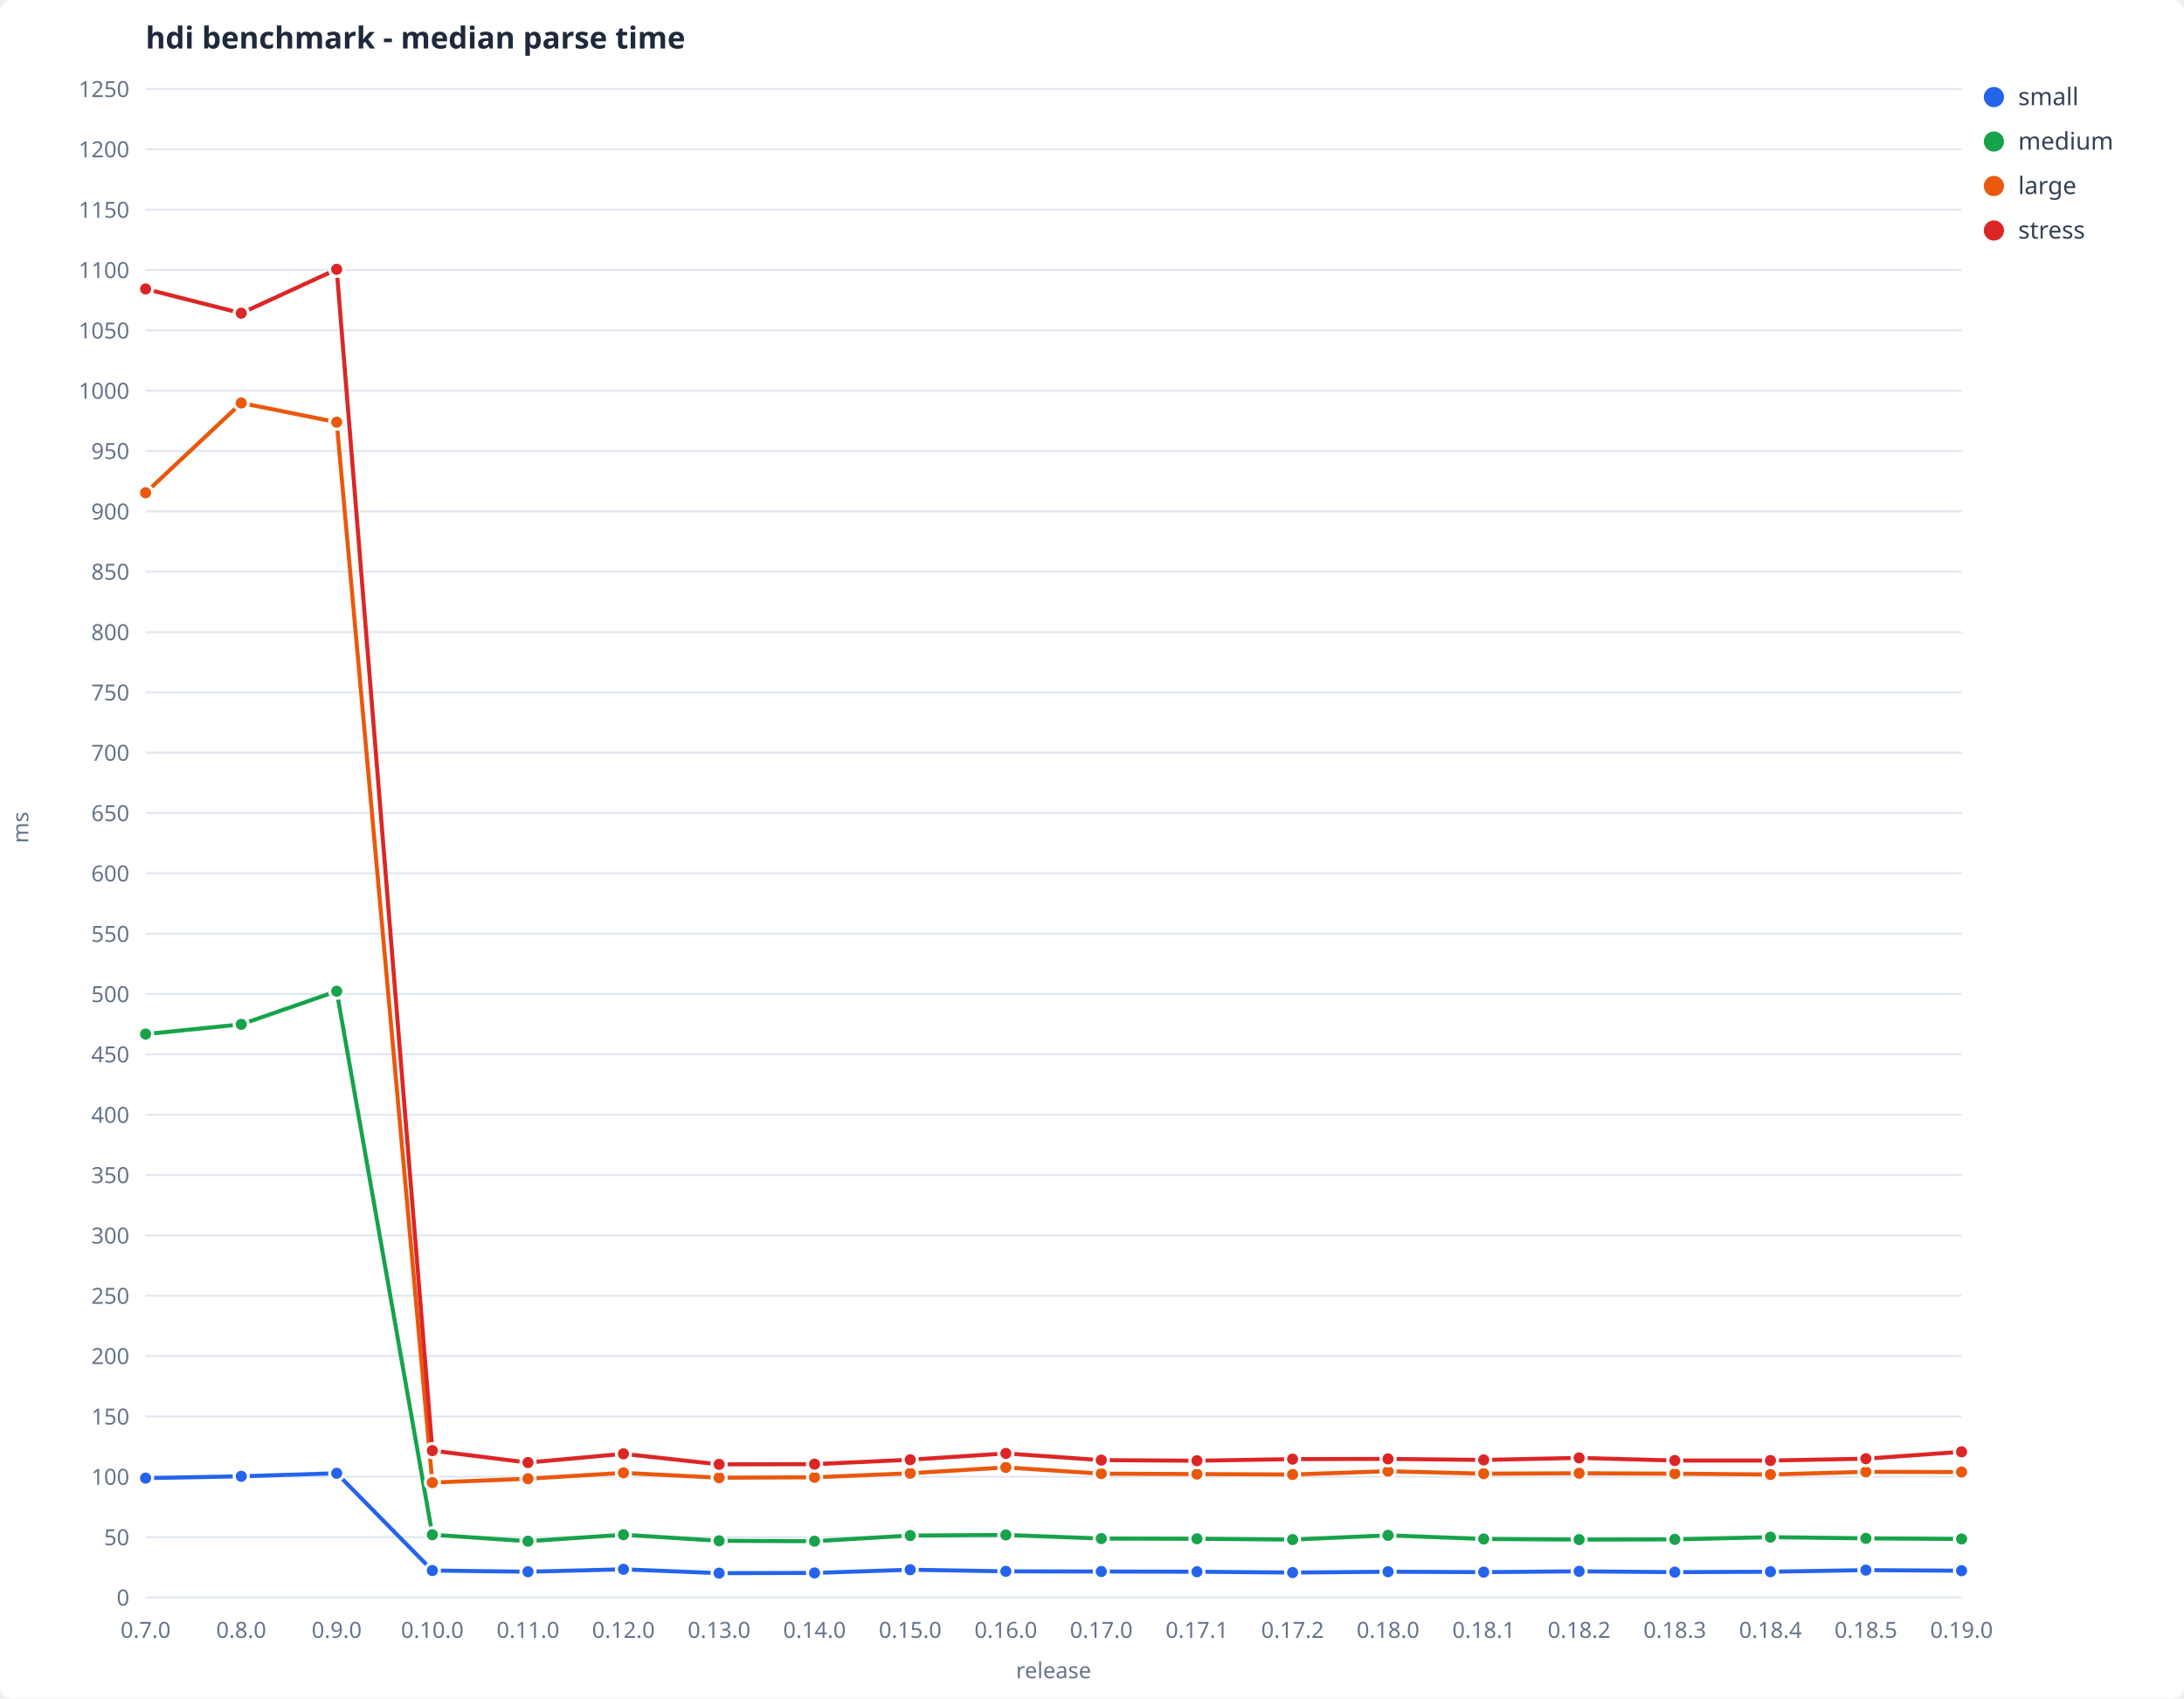
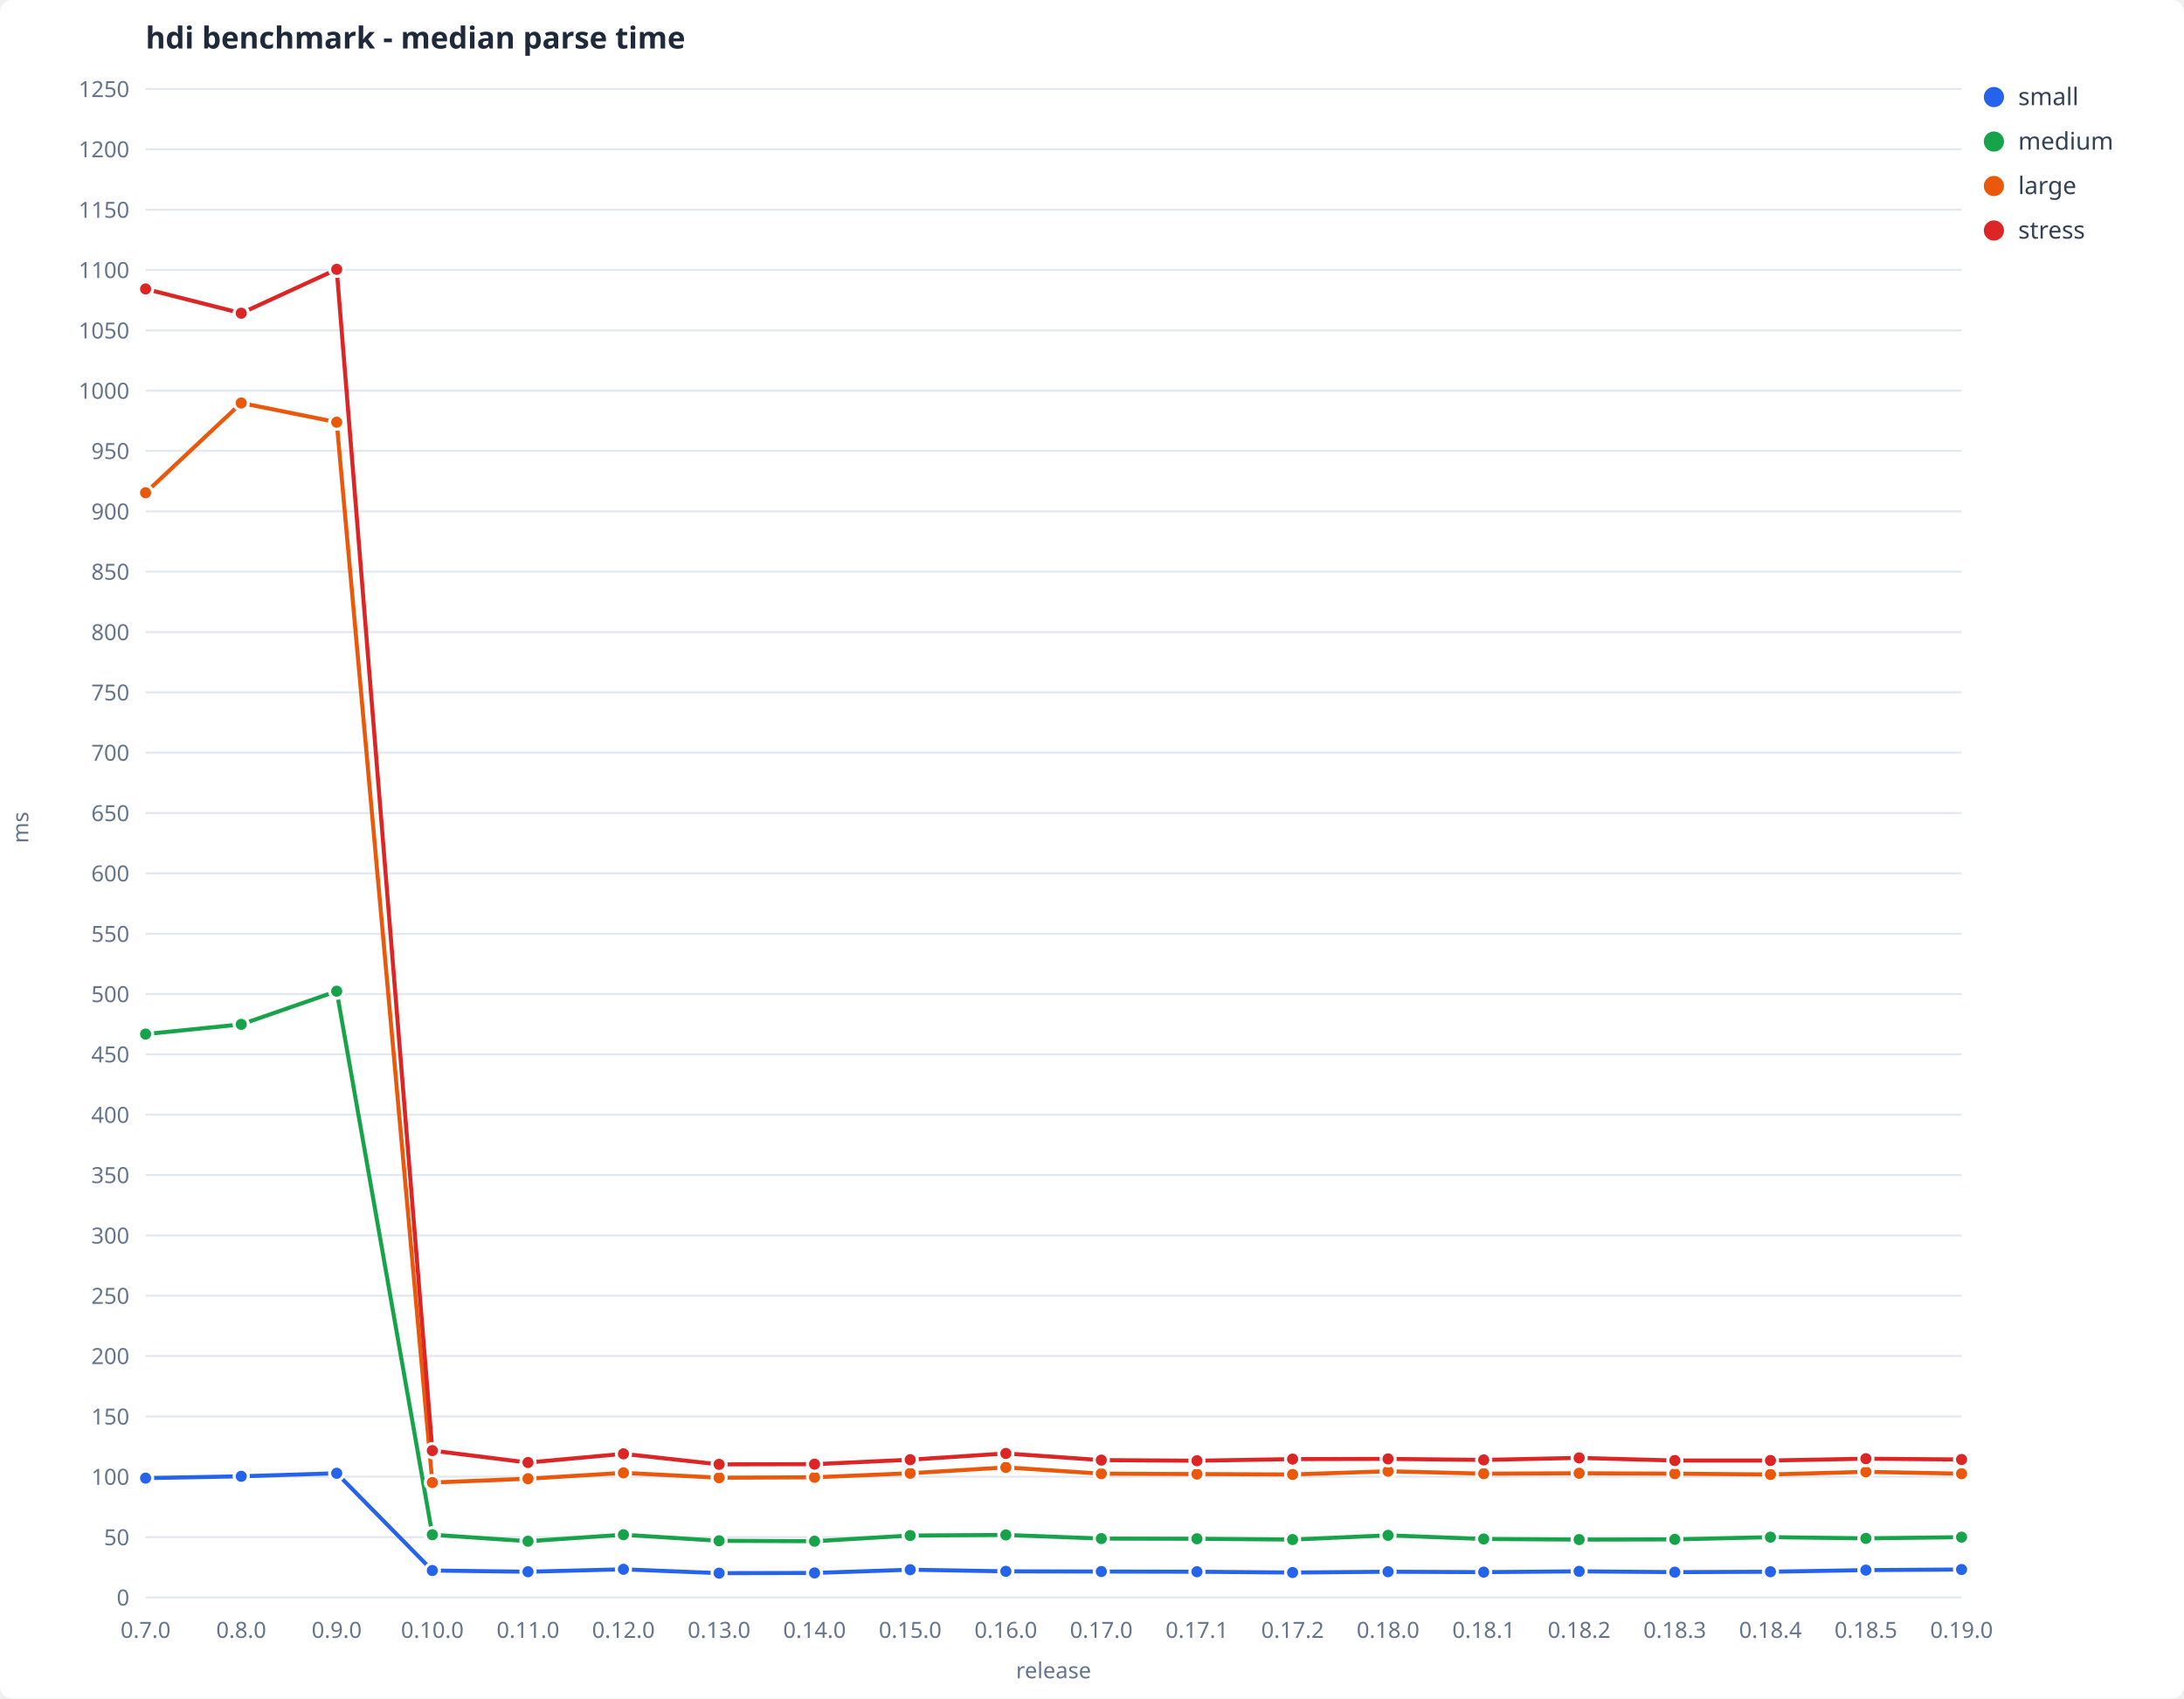
<svg xmlns="http://www.w3.org/2000/svg" width="1080" height="840" viewBox="0 0 1080 840" font-family="system-ui,sans-serif">
  <rect width="1080" height="840" fill="#fff" rx="6" />
  <text x="72" y="24" font-size="15" font-weight="600" fill="#1e293b">hdi benchmark - median parse time</text>
  <line x1="72" y1="790.0" x2="970" y2="790.0" stroke="#e2e8f0" stroke-width="1" />
  <text x="64" y="794.0" text-anchor="end" font-size="11" fill="#64748b">0</text>
  <line x1="72" y1="760.2" x2="970" y2="760.2" stroke="#e2e8f0" stroke-width="1" />
  <text x="64" y="764.2" text-anchor="end" font-size="11" fill="#64748b">50</text>
  <line x1="72" y1="730.3" x2="970" y2="730.3" stroke="#e2e8f0" stroke-width="1" />
  <text x="64" y="734.3" text-anchor="end" font-size="11" fill="#64748b">100</text>
  <line x1="72" y1="700.5" x2="970" y2="700.5" stroke="#e2e8f0" stroke-width="1" />
  <text x="64" y="704.5" text-anchor="end" font-size="11" fill="#64748b">150</text>
  <line x1="72" y1="670.6" x2="970" y2="670.6" stroke="#e2e8f0" stroke-width="1" />
  <text x="64" y="674.6" text-anchor="end" font-size="11" fill="#64748b">200</text>
  <line x1="72" y1="640.8" x2="970" y2="640.8" stroke="#e2e8f0" stroke-width="1" />
  <text x="64" y="644.8" text-anchor="end" font-size="11" fill="#64748b">250</text>
  <line x1="72" y1="611.0" x2="970" y2="611.0" stroke="#e2e8f0" stroke-width="1" />
  <text x="64" y="615.0" text-anchor="end" font-size="11" fill="#64748b">300</text>
  <line x1="72" y1="581.1" x2="970" y2="581.1" stroke="#e2e8f0" stroke-width="1" />
  <text x="64" y="585.1" text-anchor="end" font-size="11" fill="#64748b">350</text>
  <line x1="72" y1="551.3" x2="970" y2="551.3" stroke="#e2e8f0" stroke-width="1" />
  <text x="64" y="555.3" text-anchor="end" font-size="11" fill="#64748b">400</text>
  <line x1="72" y1="521.4" x2="970" y2="521.4" stroke="#e2e8f0" stroke-width="1" />
  <text x="64" y="525.4" text-anchor="end" font-size="11" fill="#64748b">450</text>
  <line x1="72" y1="491.6" x2="970" y2="491.6" stroke="#e2e8f0" stroke-width="1" />
  <text x="64" y="495.6" text-anchor="end" font-size="11" fill="#64748b">500</text>
  <line x1="72" y1="461.8" x2="970" y2="461.8" stroke="#e2e8f0" stroke-width="1" />
  <text x="64" y="465.8" text-anchor="end" font-size="11" fill="#64748b">550</text>
  <line x1="72" y1="431.9" x2="970" y2="431.9" stroke="#e2e8f0" stroke-width="1" />
  <text x="64" y="435.9" text-anchor="end" font-size="11" fill="#64748b">600</text>
  <line x1="72" y1="402.1" x2="970" y2="402.1" stroke="#e2e8f0" stroke-width="1" />
  <text x="64" y="406.1" text-anchor="end" font-size="11" fill="#64748b">650</text>
  <line x1="72" y1="372.2" x2="970" y2="372.2" stroke="#e2e8f0" stroke-width="1" />
  <text x="64" y="376.2" text-anchor="end" font-size="11" fill="#64748b">700</text>
  <line x1="72" y1="342.4" x2="970" y2="342.4" stroke="#e2e8f0" stroke-width="1" />
  <text x="64" y="346.4" text-anchor="end" font-size="11" fill="#64748b">750</text>
  <line x1="72" y1="312.6" x2="970" y2="312.6" stroke="#e2e8f0" stroke-width="1" />
  <text x="64" y="316.6" text-anchor="end" font-size="11" fill="#64748b">800</text>
  <line x1="72" y1="282.7" x2="970" y2="282.7" stroke="#e2e8f0" stroke-width="1" />
  <text x="64" y="286.7" text-anchor="end" font-size="11" fill="#64748b">850</text>
  <line x1="72" y1="252.9" x2="970" y2="252.9" stroke="#e2e8f0" stroke-width="1" />
  <text x="64" y="256.9" text-anchor="end" font-size="11" fill="#64748b">900</text>
  <line x1="72" y1="223.0" x2="970" y2="223.0" stroke="#e2e8f0" stroke-width="1" />
  <text x="64" y="227.0" text-anchor="end" font-size="11" fill="#64748b">950</text>
  <line x1="72" y1="193.2" x2="970" y2="193.2" stroke="#e2e8f0" stroke-width="1" />
  <text x="64" y="197.2" text-anchor="end" font-size="11" fill="#64748b">1000</text>
  <line x1="72" y1="163.4" x2="970" y2="163.4" stroke="#e2e8f0" stroke-width="1" />
  <text x="64" y="167.4" text-anchor="end" font-size="11" fill="#64748b">1050</text>
  <line x1="72" y1="133.5" x2="970" y2="133.5" stroke="#e2e8f0" stroke-width="1" />
  <text x="64" y="137.5" text-anchor="end" font-size="11" fill="#64748b">1100</text>
  <line x1="72" y1="103.7" x2="970" y2="103.7" stroke="#e2e8f0" stroke-width="1" />
  <text x="64" y="107.7" text-anchor="end" font-size="11" fill="#64748b">1150</text>
  <line x1="72" y1="73.8" x2="970" y2="73.8" stroke="#e2e8f0" stroke-width="1" />
  <text x="64" y="77.8" text-anchor="end" font-size="11" fill="#64748b">1200</text>
  <line x1="72" y1="44.0" x2="970" y2="44.0" stroke="#e2e8f0" stroke-width="1" />
  <text x="64" y="48.0" text-anchor="end" font-size="11" fill="#64748b">1250</text>
  <text x="14" y="417" font-size="11" fill="#64748b" transform="rotate(-90,14,417)">ms</text>
  <text x="72.0" y="810" text-anchor="middle" font-size="11" fill="#64748b">0.7.0</text>
  <text x="119.3" y="810" text-anchor="middle" font-size="11" fill="#64748b">0.8.0</text>
  <text x="166.5" y="810" text-anchor="middle" font-size="11" fill="#64748b">0.9.0</text>
  <text x="213.8" y="810" text-anchor="middle" font-size="11" fill="#64748b">0.10.0</text>
  <text x="261.1" y="810" text-anchor="middle" font-size="11" fill="#64748b">0.11.0</text>
  <text x="308.3" y="810" text-anchor="middle" font-size="11" fill="#64748b">0.12.0</text>
  <text x="355.6" y="810" text-anchor="middle" font-size="11" fill="#64748b">0.13.0</text>
  <text x="402.8" y="810" text-anchor="middle" font-size="11" fill="#64748b">0.14.0</text>
  <text x="450.1" y="810" text-anchor="middle" font-size="11" fill="#64748b">0.15.0</text>
  <text x="497.4" y="810" text-anchor="middle" font-size="11" fill="#64748b">0.16.0</text>
  <text x="544.6" y="810" text-anchor="middle" font-size="11" fill="#64748b">0.17.0</text>
  <text x="591.9" y="810" text-anchor="middle" font-size="11" fill="#64748b">0.17.1</text>
  <text x="639.2" y="810" text-anchor="middle" font-size="11" fill="#64748b">0.17.2</text>
  <text x="686.4" y="810" text-anchor="middle" font-size="11" fill="#64748b">0.18.0</text>
  <text x="733.7" y="810" text-anchor="middle" font-size="11" fill="#64748b">0.18.1</text>
  <text x="780.9" y="810" text-anchor="middle" font-size="11" fill="#64748b">0.18.2</text>
  <text x="828.2" y="810" text-anchor="middle" font-size="11" fill="#64748b">0.18.3</text>
  <text x="875.5" y="810" text-anchor="middle" font-size="11" fill="#64748b">0.18.4</text>
  <text x="922.7" y="810" text-anchor="middle" font-size="11" fill="#64748b">0.18.5</text>
  <text x="970.0" y="810" text-anchor="middle" font-size="11" fill="#64748b">0.19.0</text>
  <text x="521" y="830" text-anchor="middle" font-size="11" fill="#64748b">release</text>
-   <polyline fill="none" stroke="#2563eb" stroke-width="2" stroke-linejoin="round" points="72.0,731.0 119.3,730.1 166.5,728.6 213.8,776.7 261.1,777.3 308.3,776.1 355.6,778.0 402.8,777.9 450.1,776.3 497.4,777.1 544.6,777.2 591.9,777.3 639.2,777.7 686.4,777.3 733.7,777.5 780.9,777.1 828.2,777.5 875.5,777.3 922.7,776.5 970.0,776.8" />
+   <polyline fill="none" stroke="#2563eb" stroke-width="2" stroke-linejoin="round" points="72.0,731.0 119.3,730.1 166.5,728.6 213.8,776.7 261.1,777.3 308.3,776.1 355.6,778.0 402.8,777.9 450.1,776.3 497.4,777.1 544.6,777.2 591.9,777.3 639.2,777.7 686.4,777.3 733.7,777.5 780.9,777.1 828.2,777.5 875.5,777.3 922.7,776.5 970.0,776.2" />
  <circle cx="72.0" cy="731.0" r="3.5" fill="#2563eb" stroke="#fff" stroke-width="1.5" />
  <circle cx="119.3" cy="730.1" r="3.5" fill="#2563eb" stroke="#fff" stroke-width="1.5" />
  <circle cx="166.5" cy="728.6" r="3.5" fill="#2563eb" stroke="#fff" stroke-width="1.5" />
  <circle cx="213.8" cy="776.7" r="3.5" fill="#2563eb" stroke="#fff" stroke-width="1.5" />
  <circle cx="261.1" cy="777.3" r="3.5" fill="#2563eb" stroke="#fff" stroke-width="1.5" />
  <circle cx="308.3" cy="776.1" r="3.5" fill="#2563eb" stroke="#fff" stroke-width="1.5" />
  <circle cx="355.6" cy="778.0" r="3.5" fill="#2563eb" stroke="#fff" stroke-width="1.5" />
  <circle cx="402.8" cy="777.9" r="3.5" fill="#2563eb" stroke="#fff" stroke-width="1.5" />
  <circle cx="450.1" cy="776.3" r="3.5" fill="#2563eb" stroke="#fff" stroke-width="1.5" />
  <circle cx="497.4" cy="777.1" r="3.5" fill="#2563eb" stroke="#fff" stroke-width="1.5" />
  <circle cx="544.6" cy="777.2" r="3.5" fill="#2563eb" stroke="#fff" stroke-width="1.5" />
  <circle cx="591.9" cy="777.3" r="3.5" fill="#2563eb" stroke="#fff" stroke-width="1.5" />
  <circle cx="639.2" cy="777.7" r="3.5" fill="#2563eb" stroke="#fff" stroke-width="1.5" />
  <circle cx="686.4" cy="777.3" r="3.5" fill="#2563eb" stroke="#fff" stroke-width="1.5" />
  <circle cx="733.7" cy="777.5" r="3.5" fill="#2563eb" stroke="#fff" stroke-width="1.5" />
  <circle cx="780.9" cy="777.1" r="3.5" fill="#2563eb" stroke="#fff" stroke-width="1.5" />
  <circle cx="828.2" cy="777.5" r="3.5" fill="#2563eb" stroke="#fff" stroke-width="1.5" />
  <circle cx="875.5" cy="777.3" r="3.5" fill="#2563eb" stroke="#fff" stroke-width="1.5" />
  <circle cx="922.7" cy="776.5" r="3.5" fill="#2563eb" stroke="#fff" stroke-width="1.5" />
-   <circle cx="970.0" cy="776.8" r="3.5" fill="#2563eb" stroke="#fff" stroke-width="1.5" />
-   <polyline fill="none" stroke="#16a34a" stroke-width="2" stroke-linejoin="round" points="72.0,511.4 119.3,506.6 166.5,490.2 213.8,759.0 261.1,762.2 308.3,759.0 355.6,762.0 402.8,762.2 450.1,759.4 497.4,759.1 544.6,760.9 591.9,761.0 639.2,761.4 686.4,759.3 733.7,761.1 780.9,761.4 828.2,761.3 875.5,760.2 922.7,760.8 970.0,761.1" />
+   <circle cx="970.0" cy="776.2" r="3.5" fill="#2563eb" stroke="#fff" stroke-width="1.5" />
+   <polyline fill="none" stroke="#16a34a" stroke-width="2" stroke-linejoin="round" points="72.0,511.4 119.3,506.6 166.5,490.2 213.8,759.0 261.1,762.2 308.3,759.0 355.6,762.0 402.8,762.2 450.1,759.4 497.4,759.1 544.6,760.9 591.9,761.0 639.2,761.4 686.4,759.3 733.7,761.1 780.9,761.4 828.2,761.3 875.5,760.2 922.7,760.8 970.0,760.2" />
  <circle cx="72.0" cy="511.4" r="3.5" fill="#16a34a" stroke="#fff" stroke-width="1.5" />
  <circle cx="119.3" cy="506.6" r="3.5" fill="#16a34a" stroke="#fff" stroke-width="1.5" />
  <circle cx="166.5" cy="490.2" r="3.5" fill="#16a34a" stroke="#fff" stroke-width="1.5" />
  <circle cx="213.8" cy="759.0" r="3.5" fill="#16a34a" stroke="#fff" stroke-width="1.5" />
  <circle cx="261.1" cy="762.2" r="3.5" fill="#16a34a" stroke="#fff" stroke-width="1.5" />
  <circle cx="308.3" cy="759.0" r="3.5" fill="#16a34a" stroke="#fff" stroke-width="1.5" />
  <circle cx="355.6" cy="762.0" r="3.5" fill="#16a34a" stroke="#fff" stroke-width="1.5" />
  <circle cx="402.8" cy="762.2" r="3.5" fill="#16a34a" stroke="#fff" stroke-width="1.5" />
  <circle cx="450.1" cy="759.4" r="3.5" fill="#16a34a" stroke="#fff" stroke-width="1.5" />
  <circle cx="497.4" cy="759.1" r="3.5" fill="#16a34a" stroke="#fff" stroke-width="1.5" />
  <circle cx="544.6" cy="760.9" r="3.5" fill="#16a34a" stroke="#fff" stroke-width="1.5" />
  <circle cx="591.9" cy="761.0" r="3.5" fill="#16a34a" stroke="#fff" stroke-width="1.5" />
  <circle cx="639.2" cy="761.4" r="3.5" fill="#16a34a" stroke="#fff" stroke-width="1.5" />
  <circle cx="686.4" cy="759.3" r="3.5" fill="#16a34a" stroke="#fff" stroke-width="1.5" />
  <circle cx="733.7" cy="761.1" r="3.5" fill="#16a34a" stroke="#fff" stroke-width="1.5" />
  <circle cx="780.9" cy="761.4" r="3.5" fill="#16a34a" stroke="#fff" stroke-width="1.5" />
  <circle cx="828.2" cy="761.3" r="3.5" fill="#16a34a" stroke="#fff" stroke-width="1.5" />
  <circle cx="875.5" cy="760.2" r="3.5" fill="#16a34a" stroke="#fff" stroke-width="1.5" />
  <circle cx="922.7" cy="760.8" r="3.5" fill="#16a34a" stroke="#fff" stroke-width="1.5" />
-   <circle cx="970.0" cy="761.1" r="3.5" fill="#16a34a" stroke="#fff" stroke-width="1.5" />
-   <polyline fill="none" stroke="#ea580c" stroke-width="2" stroke-linejoin="round" points="72.0,243.7 119.3,199.3 166.5,208.8 213.8,733.2 261.1,731.3 308.3,728.4 355.6,730.8 402.8,730.6 450.1,728.6 497.4,725.7 544.6,728.8 591.9,729.0 639.2,729.2 686.4,727.6 733.7,728.8 780.9,728.6 828.2,728.8 875.5,729.2 922.7,727.9 970.0,728.0" />
+   <circle cx="970.0" cy="760.2" r="3.5" fill="#16a34a" stroke="#fff" stroke-width="1.5" />
+   <polyline fill="none" stroke="#ea580c" stroke-width="2" stroke-linejoin="round" points="72.0,243.7 119.3,199.3 166.5,208.8 213.8,733.2 261.1,731.3 308.3,728.4 355.6,730.8 402.8,730.6 450.1,728.6 497.4,725.7 544.6,728.8 591.9,729.0 639.2,729.2 686.4,727.6 733.7,728.8 780.9,728.6 828.2,728.8 875.5,729.2 922.7,727.9 970.0,728.8" />
  <circle cx="72.0" cy="243.7" r="3.5" fill="#ea580c" stroke="#fff" stroke-width="1.5" />
  <circle cx="119.3" cy="199.3" r="3.5" fill="#ea580c" stroke="#fff" stroke-width="1.5" />
  <circle cx="166.5" cy="208.8" r="3.5" fill="#ea580c" stroke="#fff" stroke-width="1.5" />
  <circle cx="213.8" cy="733.2" r="3.5" fill="#ea580c" stroke="#fff" stroke-width="1.5" />
  <circle cx="261.1" cy="731.3" r="3.5" fill="#ea580c" stroke="#fff" stroke-width="1.5" />
  <circle cx="308.3" cy="728.4" r="3.5" fill="#ea580c" stroke="#fff" stroke-width="1.5" />
  <circle cx="355.6" cy="730.8" r="3.5" fill="#ea580c" stroke="#fff" stroke-width="1.5" />
  <circle cx="402.8" cy="730.6" r="3.5" fill="#ea580c" stroke="#fff" stroke-width="1.5" />
  <circle cx="450.1" cy="728.6" r="3.5" fill="#ea580c" stroke="#fff" stroke-width="1.5" />
  <circle cx="497.4" cy="725.7" r="3.5" fill="#ea580c" stroke="#fff" stroke-width="1.5" />
  <circle cx="544.6" cy="728.8" r="3.5" fill="#ea580c" stroke="#fff" stroke-width="1.5" />
  <circle cx="591.9" cy="729.0" r="3.5" fill="#ea580c" stroke="#fff" stroke-width="1.5" />
  <circle cx="639.2" cy="729.2" r="3.5" fill="#ea580c" stroke="#fff" stroke-width="1.5" />
  <circle cx="686.4" cy="727.6" r="3.5" fill="#ea580c" stroke="#fff" stroke-width="1.5" />
  <circle cx="733.7" cy="728.8" r="3.5" fill="#ea580c" stroke="#fff" stroke-width="1.5" />
  <circle cx="780.9" cy="728.6" r="3.5" fill="#ea580c" stroke="#fff" stroke-width="1.5" />
  <circle cx="828.2" cy="728.8" r="3.5" fill="#ea580c" stroke="#fff" stroke-width="1.5" />
  <circle cx="875.5" cy="729.2" r="3.5" fill="#ea580c" stroke="#fff" stroke-width="1.5" />
  <circle cx="922.7" cy="727.9" r="3.5" fill="#ea580c" stroke="#fff" stroke-width="1.5" />
-   <circle cx="970.0" cy="728.0" r="3.5" fill="#ea580c" stroke="#fff" stroke-width="1.5" />
-   <polyline fill="none" stroke="#dc2626" stroke-width="2" stroke-linejoin="round" points="72.0,142.9 119.3,154.9 166.5,133.2 213.8,717.4 261.1,723.3 308.3,719.0 355.6,724.2 402.8,724.1 450.1,721.9 497.4,718.8 544.6,722.1 591.9,722.4 639.2,721.6 686.4,721.5 733.7,722.0 780.9,721.0 828.2,722.3 875.5,722.3 922.7,721.4 970.0,718.0" />
+   <circle cx="970.0" cy="728.8" r="3.5" fill="#ea580c" stroke="#fff" stroke-width="1.5" />
+   <polyline fill="none" stroke="#dc2626" stroke-width="2" stroke-linejoin="round" points="72.0,142.9 119.3,154.9 166.5,133.2 213.8,717.4 261.1,723.3 308.3,719.0 355.6,724.2 402.8,724.1 450.1,721.9 497.4,718.8 544.6,722.1 591.9,722.4 639.2,721.6 686.4,721.5 733.7,722.0 780.9,721.0 828.2,722.3 875.5,722.3 922.7,721.4 970.0,721.8" />
  <circle cx="72.0" cy="142.9" r="3.5" fill="#dc2626" stroke="#fff" stroke-width="1.5" />
  <circle cx="119.3" cy="154.9" r="3.5" fill="#dc2626" stroke="#fff" stroke-width="1.5" />
  <circle cx="166.5" cy="133.2" r="3.5" fill="#dc2626" stroke="#fff" stroke-width="1.5" />
  <circle cx="213.8" cy="717.4" r="3.5" fill="#dc2626" stroke="#fff" stroke-width="1.5" />
  <circle cx="261.1" cy="723.3" r="3.5" fill="#dc2626" stroke="#fff" stroke-width="1.5" />
  <circle cx="308.3" cy="719.0" r="3.5" fill="#dc2626" stroke="#fff" stroke-width="1.5" />
  <circle cx="355.6" cy="724.2" r="3.5" fill="#dc2626" stroke="#fff" stroke-width="1.5" />
  <circle cx="402.8" cy="724.1" r="3.5" fill="#dc2626" stroke="#fff" stroke-width="1.5" />
  <circle cx="450.1" cy="721.9" r="3.5" fill="#dc2626" stroke="#fff" stroke-width="1.5" />
  <circle cx="497.4" cy="718.8" r="3.5" fill="#dc2626" stroke="#fff" stroke-width="1.5" />
  <circle cx="544.6" cy="722.1" r="3.5" fill="#dc2626" stroke="#fff" stroke-width="1.5" />
  <circle cx="591.9" cy="722.4" r="3.5" fill="#dc2626" stroke="#fff" stroke-width="1.5" />
  <circle cx="639.2" cy="721.6" r="3.5" fill="#dc2626" stroke="#fff" stroke-width="1.5" />
  <circle cx="686.4" cy="721.5" r="3.5" fill="#dc2626" stroke="#fff" stroke-width="1.5" />
  <circle cx="733.7" cy="722.0" r="3.5" fill="#dc2626" stroke="#fff" stroke-width="1.5" />
  <circle cx="780.9" cy="721.0" r="3.5" fill="#dc2626" stroke="#fff" stroke-width="1.5" />
  <circle cx="828.2" cy="722.3" r="3.5" fill="#dc2626" stroke="#fff" stroke-width="1.5" />
  <circle cx="875.5" cy="722.3" r="3.5" fill="#dc2626" stroke="#fff" stroke-width="1.5" />
  <circle cx="922.7" cy="721.4" r="3.5" fill="#dc2626" stroke="#fff" stroke-width="1.5" />
-   <circle cx="970.0" cy="718.0" r="3.5" fill="#dc2626" stroke="#fff" stroke-width="1.5" />
+   <circle cx="970.0" cy="721.8" r="3.5" fill="#dc2626" stroke="#fff" stroke-width="1.5" />
  <circle cx="986" cy="48" r="5" fill="#2563eb" />
  <text x="998" y="52" font-size="12" fill="#334155">small</text>
  <circle cx="986" cy="70" r="5" fill="#16a34a" />
  <text x="998" y="74" font-size="12" fill="#334155">medium</text>
  <circle cx="986" cy="92" r="5" fill="#ea580c" />
  <text x="998" y="96" font-size="12" fill="#334155">large</text>
  <circle cx="986" cy="114" r="5" fill="#dc2626" />
  <text x="998" y="118" font-size="12" fill="#334155">stress</text>
</svg>
